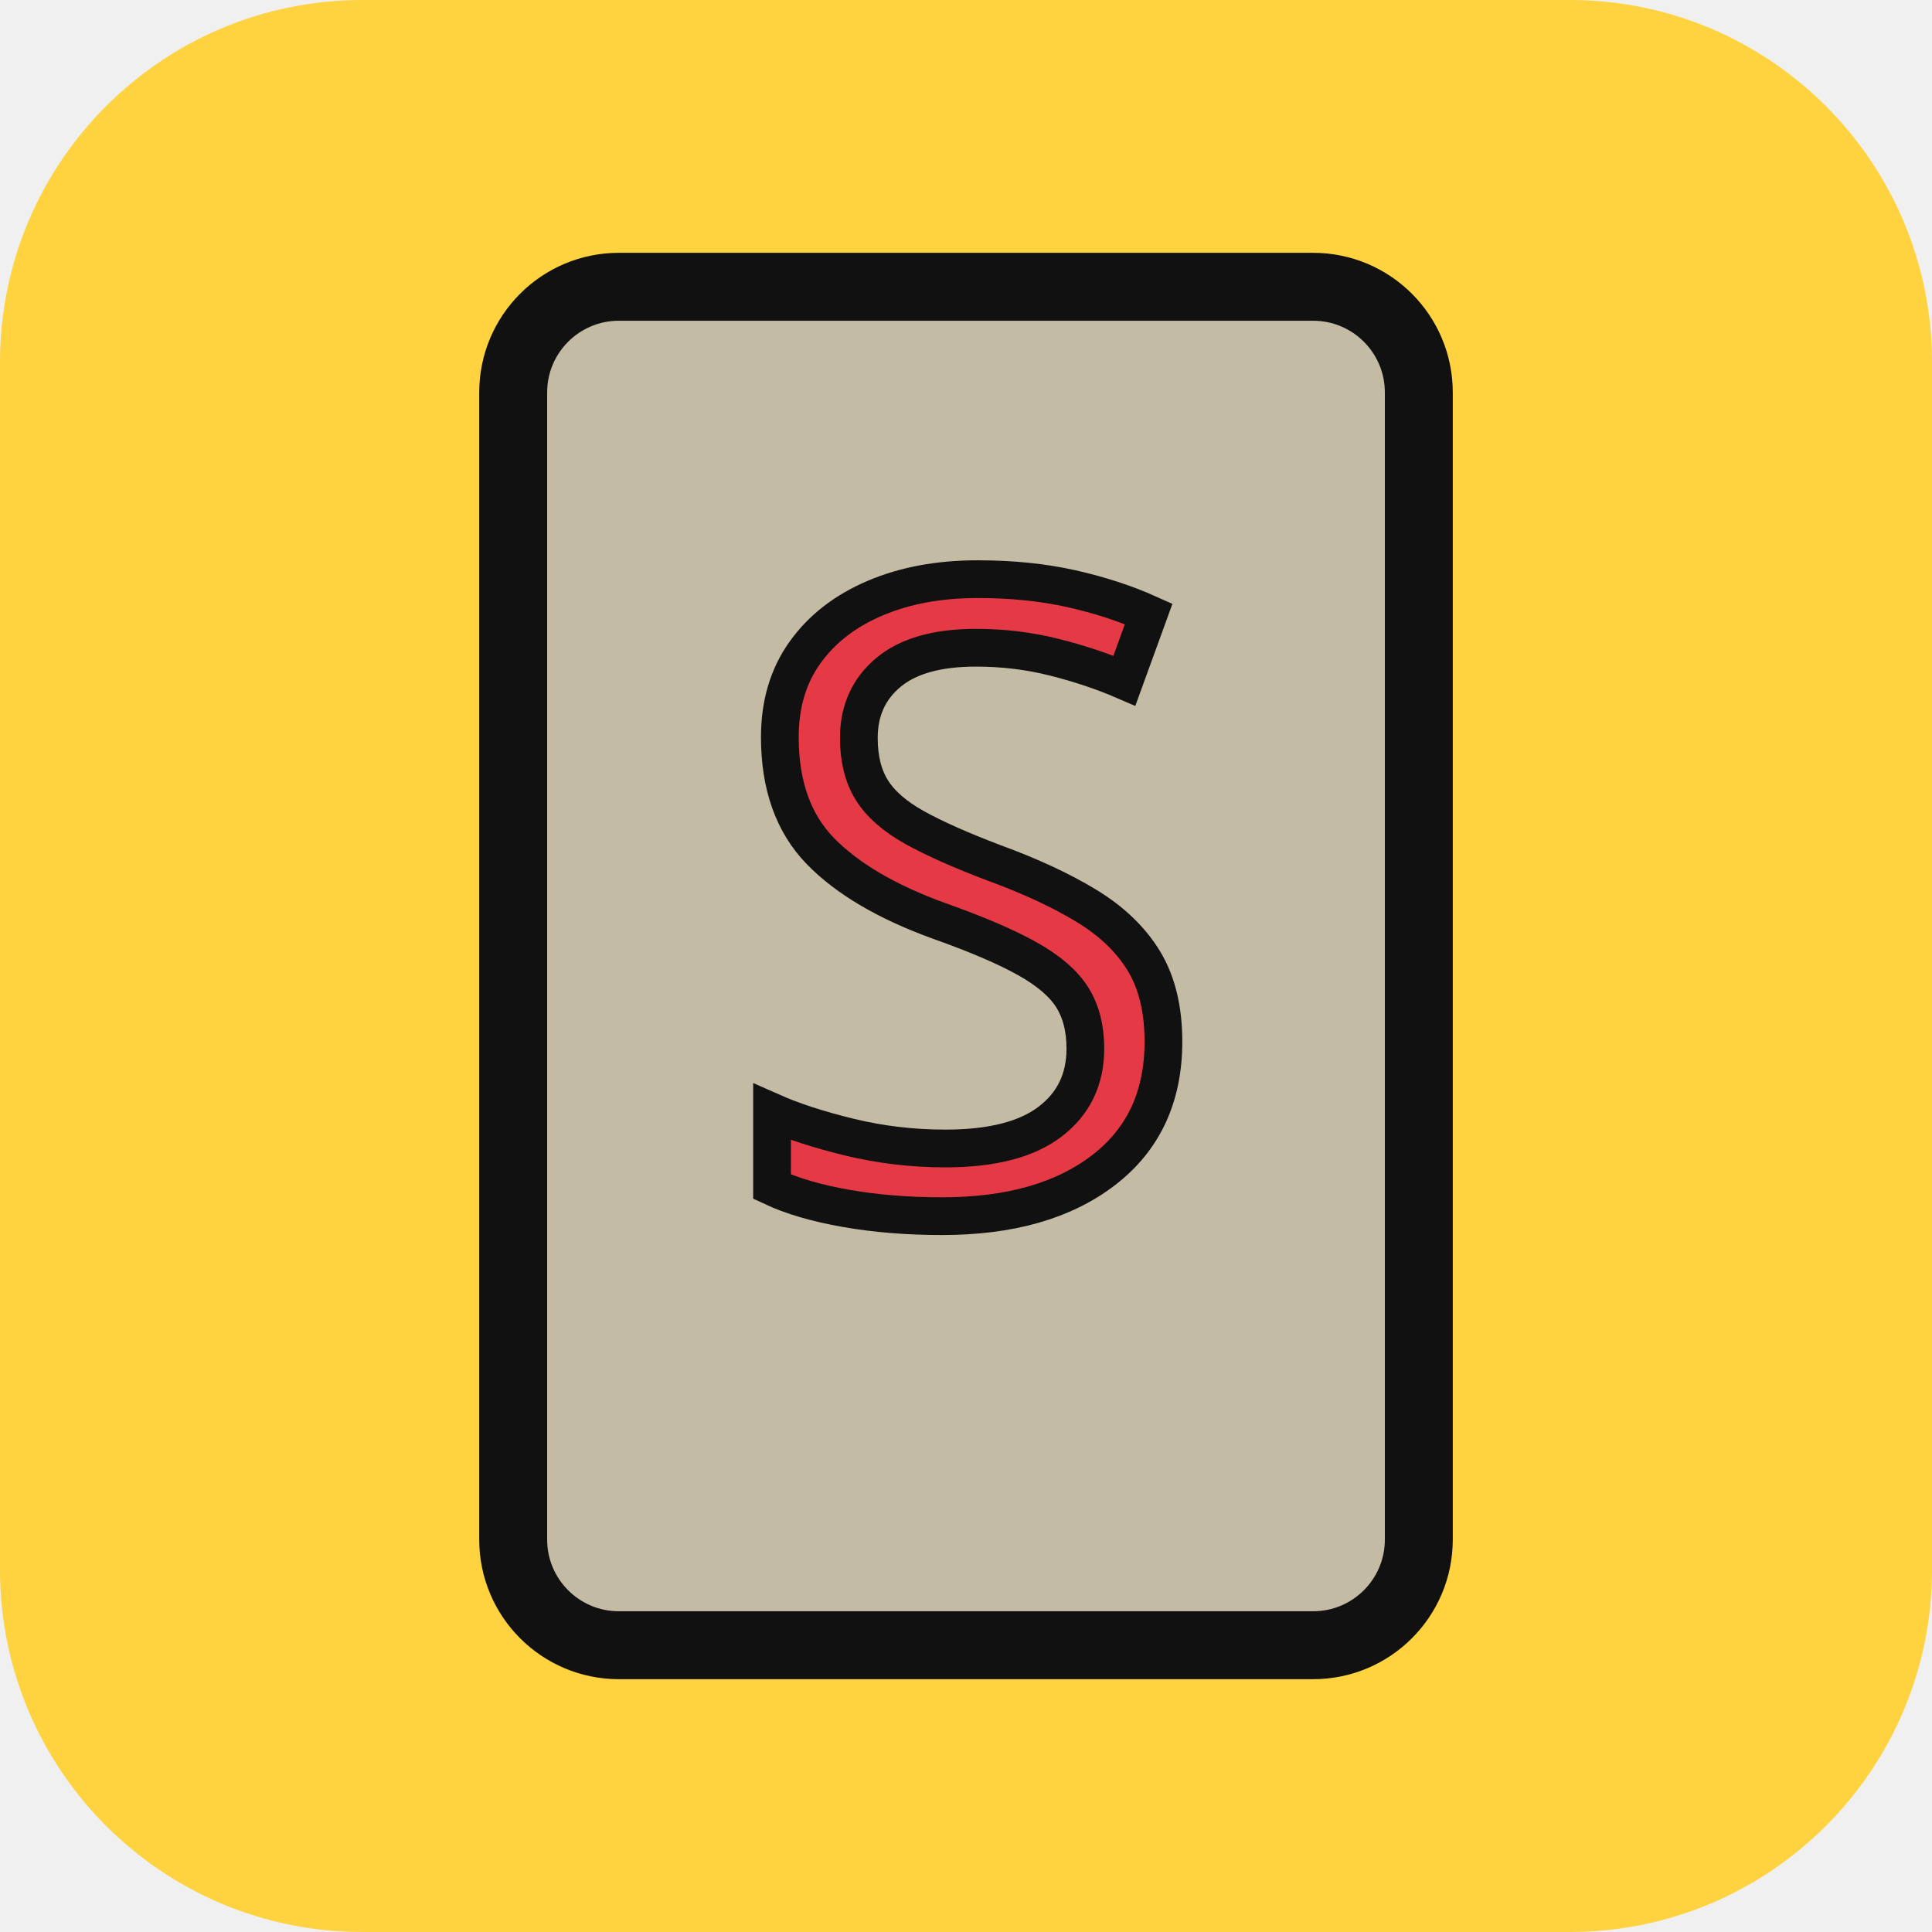
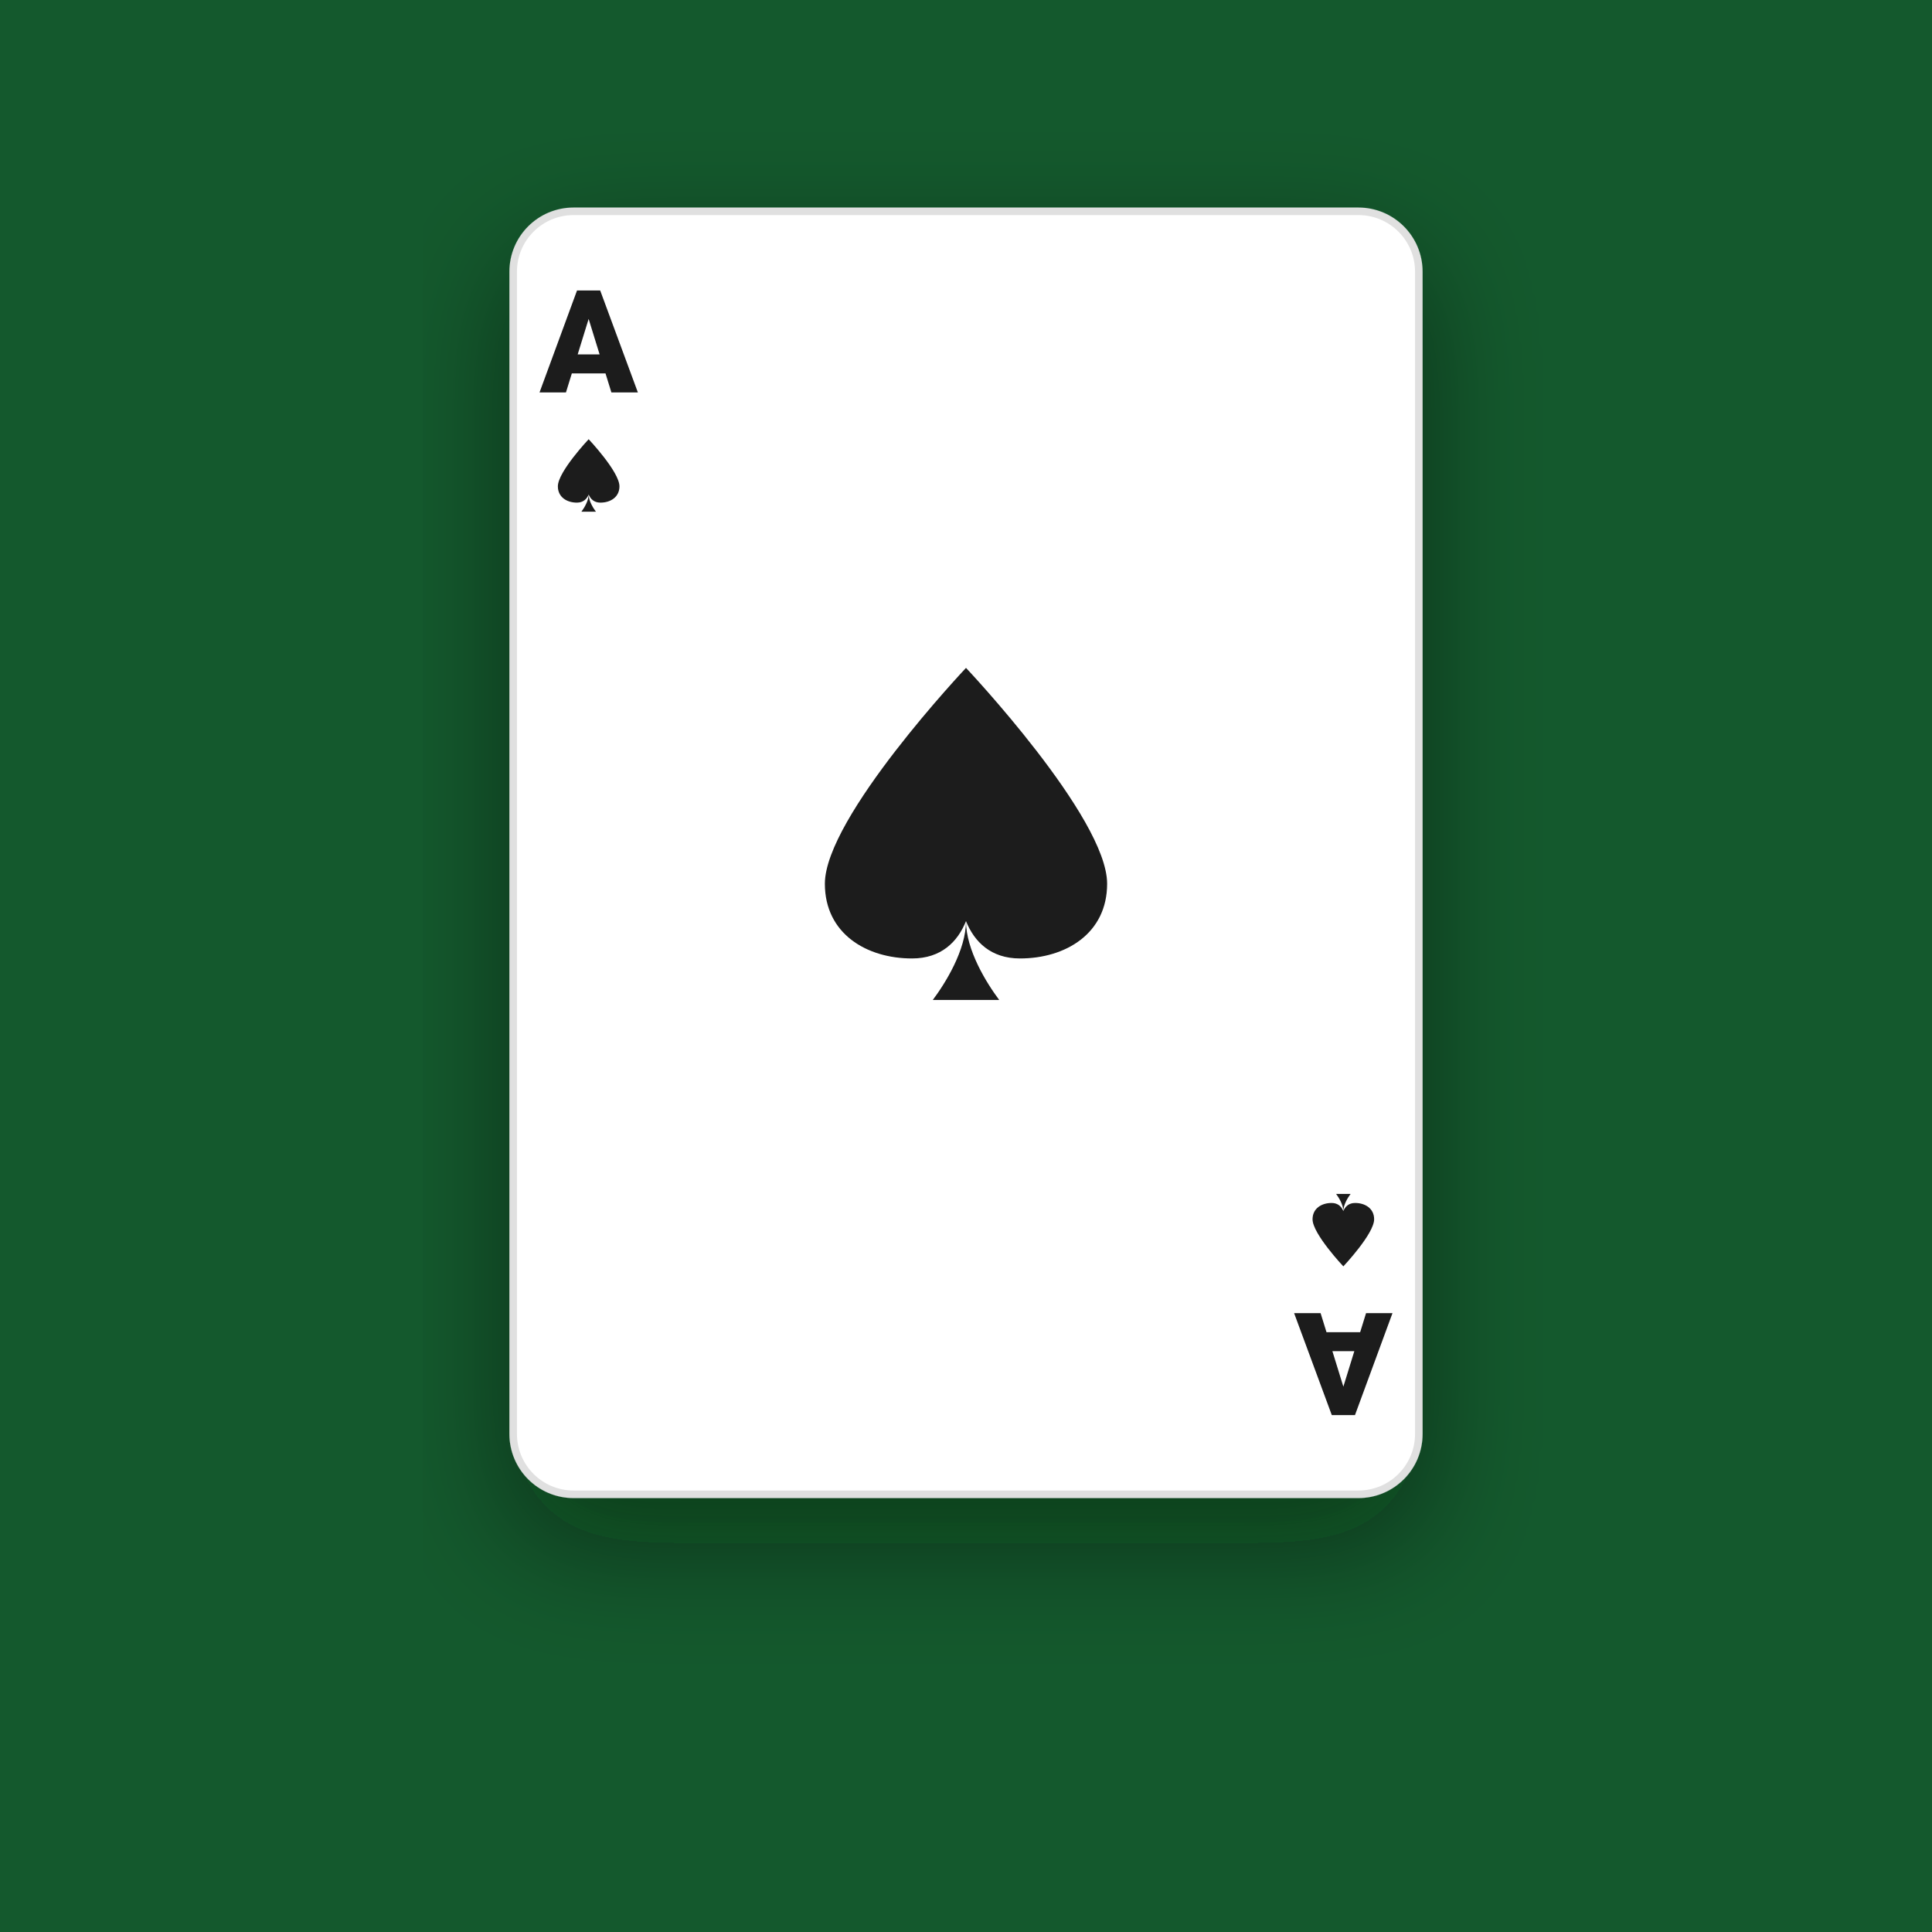
<svg xmlns="http://www.w3.org/2000/svg" viewBox="0 0 512 512">
-   <rect width="512" height="512" rx="96" fill="#ffd23f" />
-   <rect x="136" y="76" width="240" height="360" rx="28" fill="#fff4d6" stroke="#111" stroke-width="18" />
-   <rect x="152" y="92" width="240" height="360" rx="28" fill="#111" opacity=".25" transform="translate(-16 -16)" />
-   <text x="256" y="320" text-anchor="middle" font-family="Impact, Arial Black, sans-serif" font-size="230" fill="#e63946" stroke="#111" stroke-width="10">S</text>
+   <defs>
+     <filter id="shadow" x="-10%" y="-10%" width="130%" height="130%">
+       <feDropShadow dx="0" dy="12" stdDeviation="16" flood-color="#051a0c" flood-opacity="0.45" />
+     </filter>
+   </defs>
+   <rect width="512" height="512" fill="#14592d" />
+   <g filter="url(#shadow)">
+     <rect x="136" y="56" width="240" height="340" rx="16" fill="#ffffff" stroke="#e0e0e0" stroke-width="2" />
+     <text x="156" y="104" font-family="-apple-system, BlinkMacSystemFont, 'Segoe UI', Roboto, sans-serif" font-weight="800" font-size="38" fill="#1a1a1a" text-anchor="middle">A</text>
+     <g transform="translate(144, 114) scale(0.24)">
+       <path fill="#1a1a1a" d="M50,10 C50,10 16,46 16,62 C16,74 26,80 37,80 C44,80 48,76 50,71 C50,78 45,86 42,90 L58,90 C55,86 50,78 50,71 C52,76 56,80 63,80 C74,80 84,74 84,62 C84,46 50,10 50,10 Z" />
+     </g>
+     <g transform="translate(201, 166) scale(1.1)">
+       <path fill="#1a1a1a" d="M50,10 C50,10 16,46 16,62 C16,74 26,80 37,80 C44,80 48,76 50,71 C50,78 45,86 42,90 L58,90 C55,86 50,78 50,71 C52,76 56,80 63,80 C74,80 84,74 84,62 C84,46 50,10 50,10 Z" />
+     </g>
+     <g transform="rotate(180 256 226)">
+       <text x="156" y="104" font-family="-apple-system, BlinkMacSystemFont, 'Segoe UI', Roboto, sans-serif" font-weight="800" font-size="38" fill="#1a1a1a" text-anchor="middle">A</text>
+       <g transform="translate(144, 114) scale(0.24)">
+         <path fill="#1a1a1a" d="M50,10 C50,10 16,46 16,62 C16,74 26,80 37,80 C44,80 48,76 50,71 C50,78 45,86 42,90 L58,90 C55,86 50,78 50,71 C52,76 56,80 63,80 C74,80 84,74 84,62 C84,46 50,10 50,10 Z" />
+       </g>
+     </g>
+   </g>
</svg>
